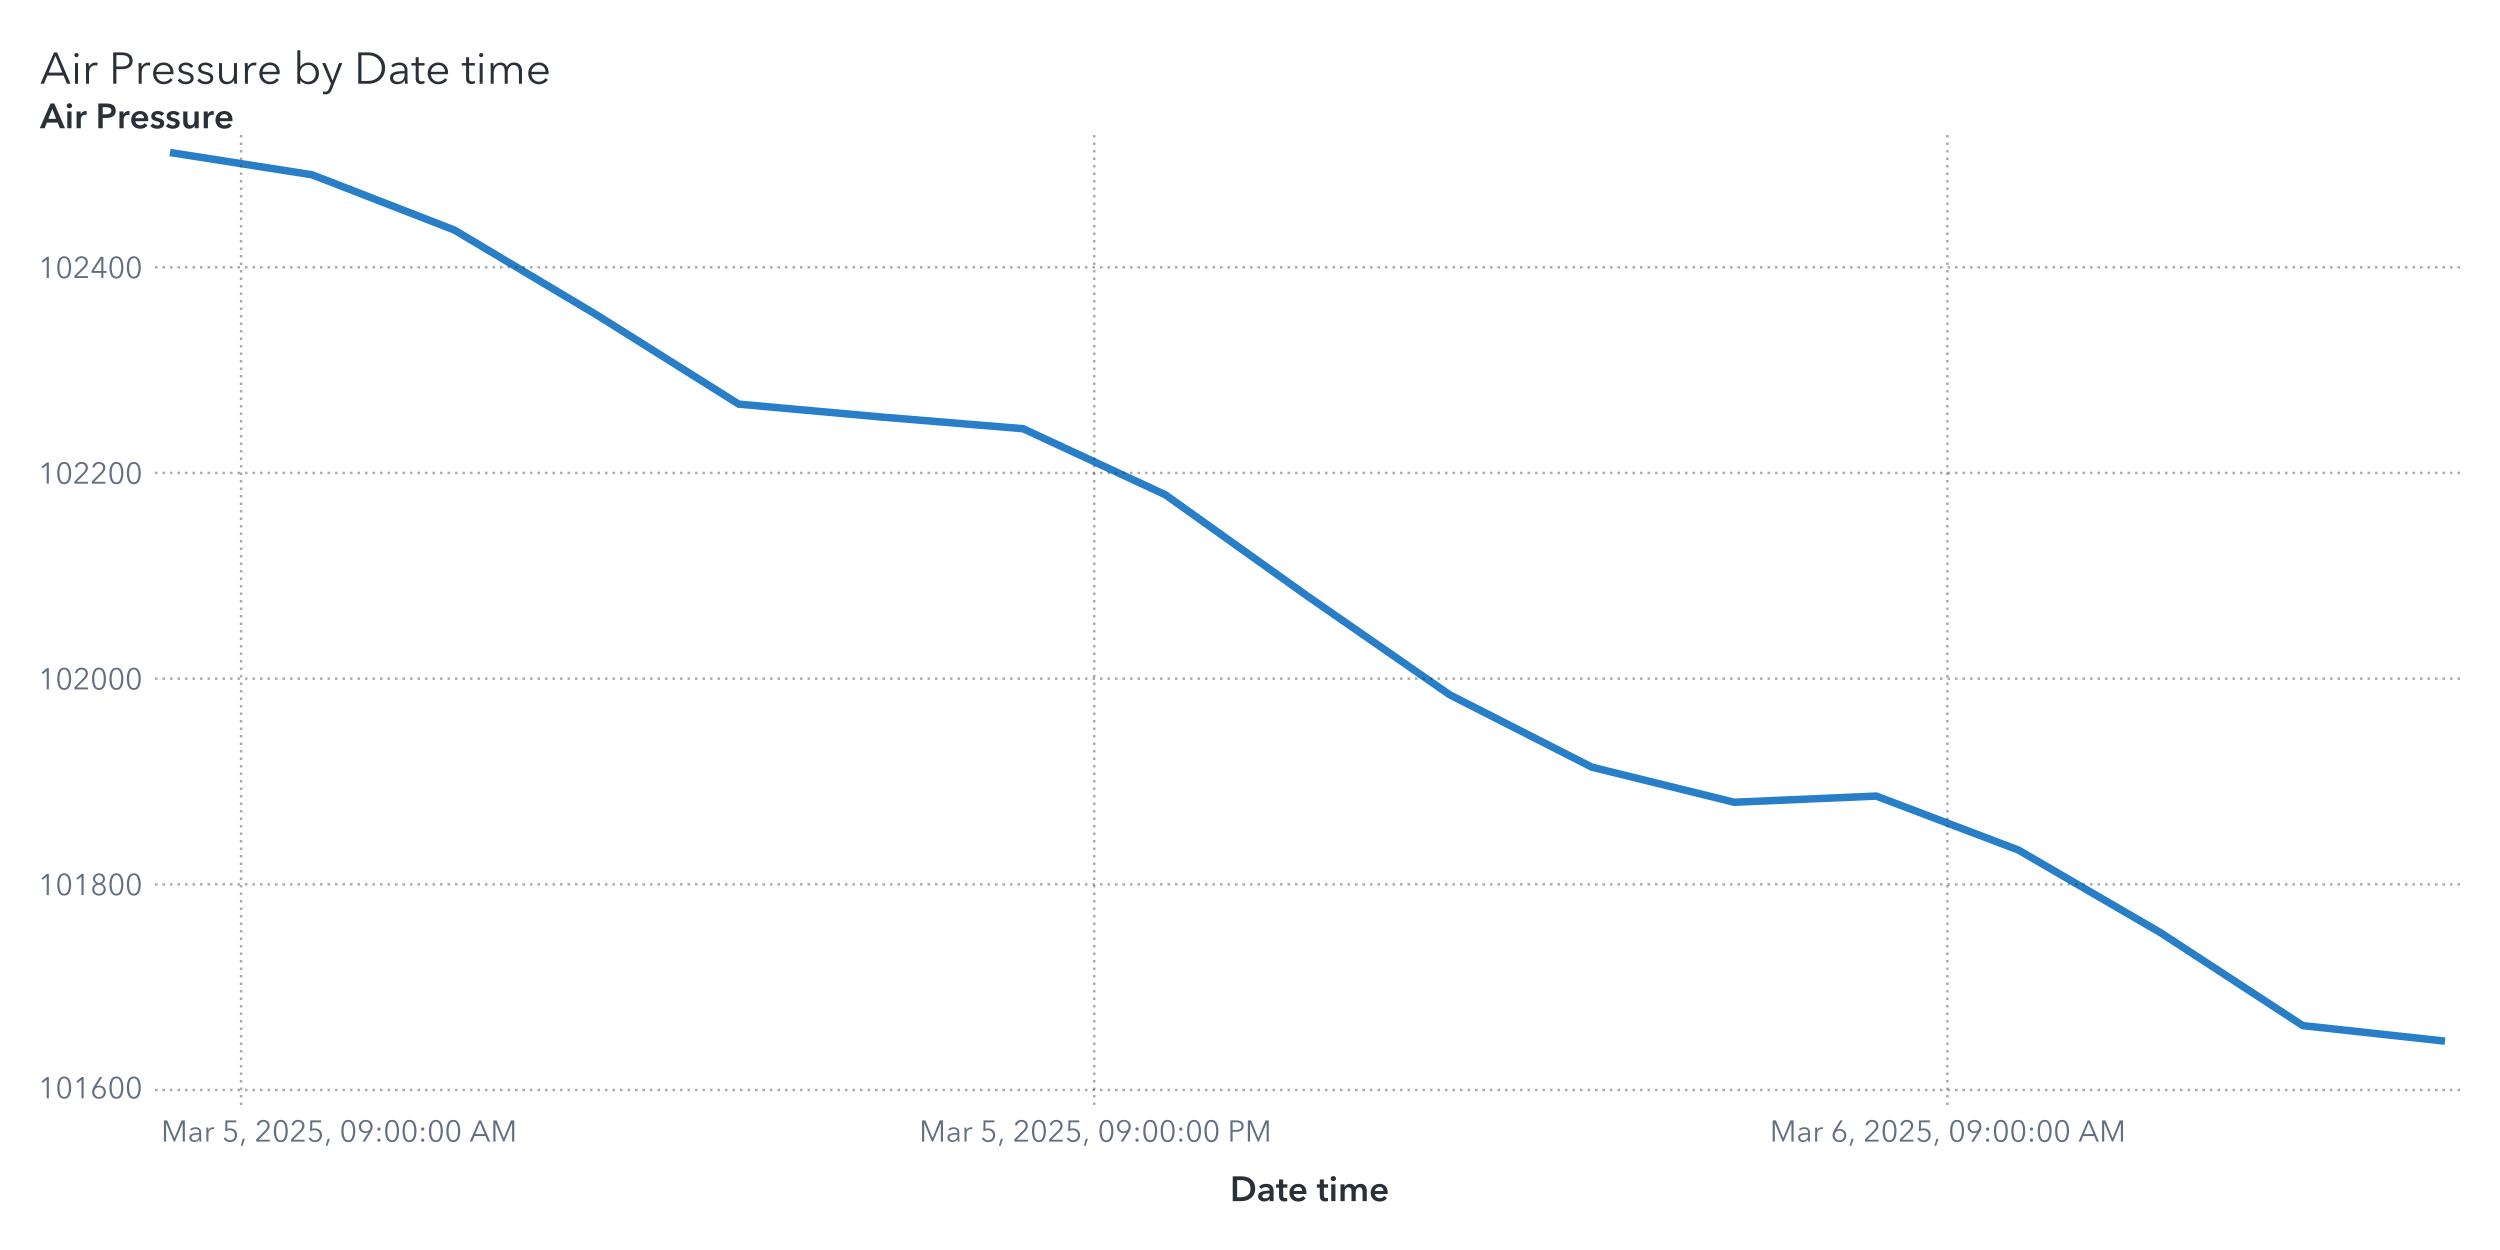
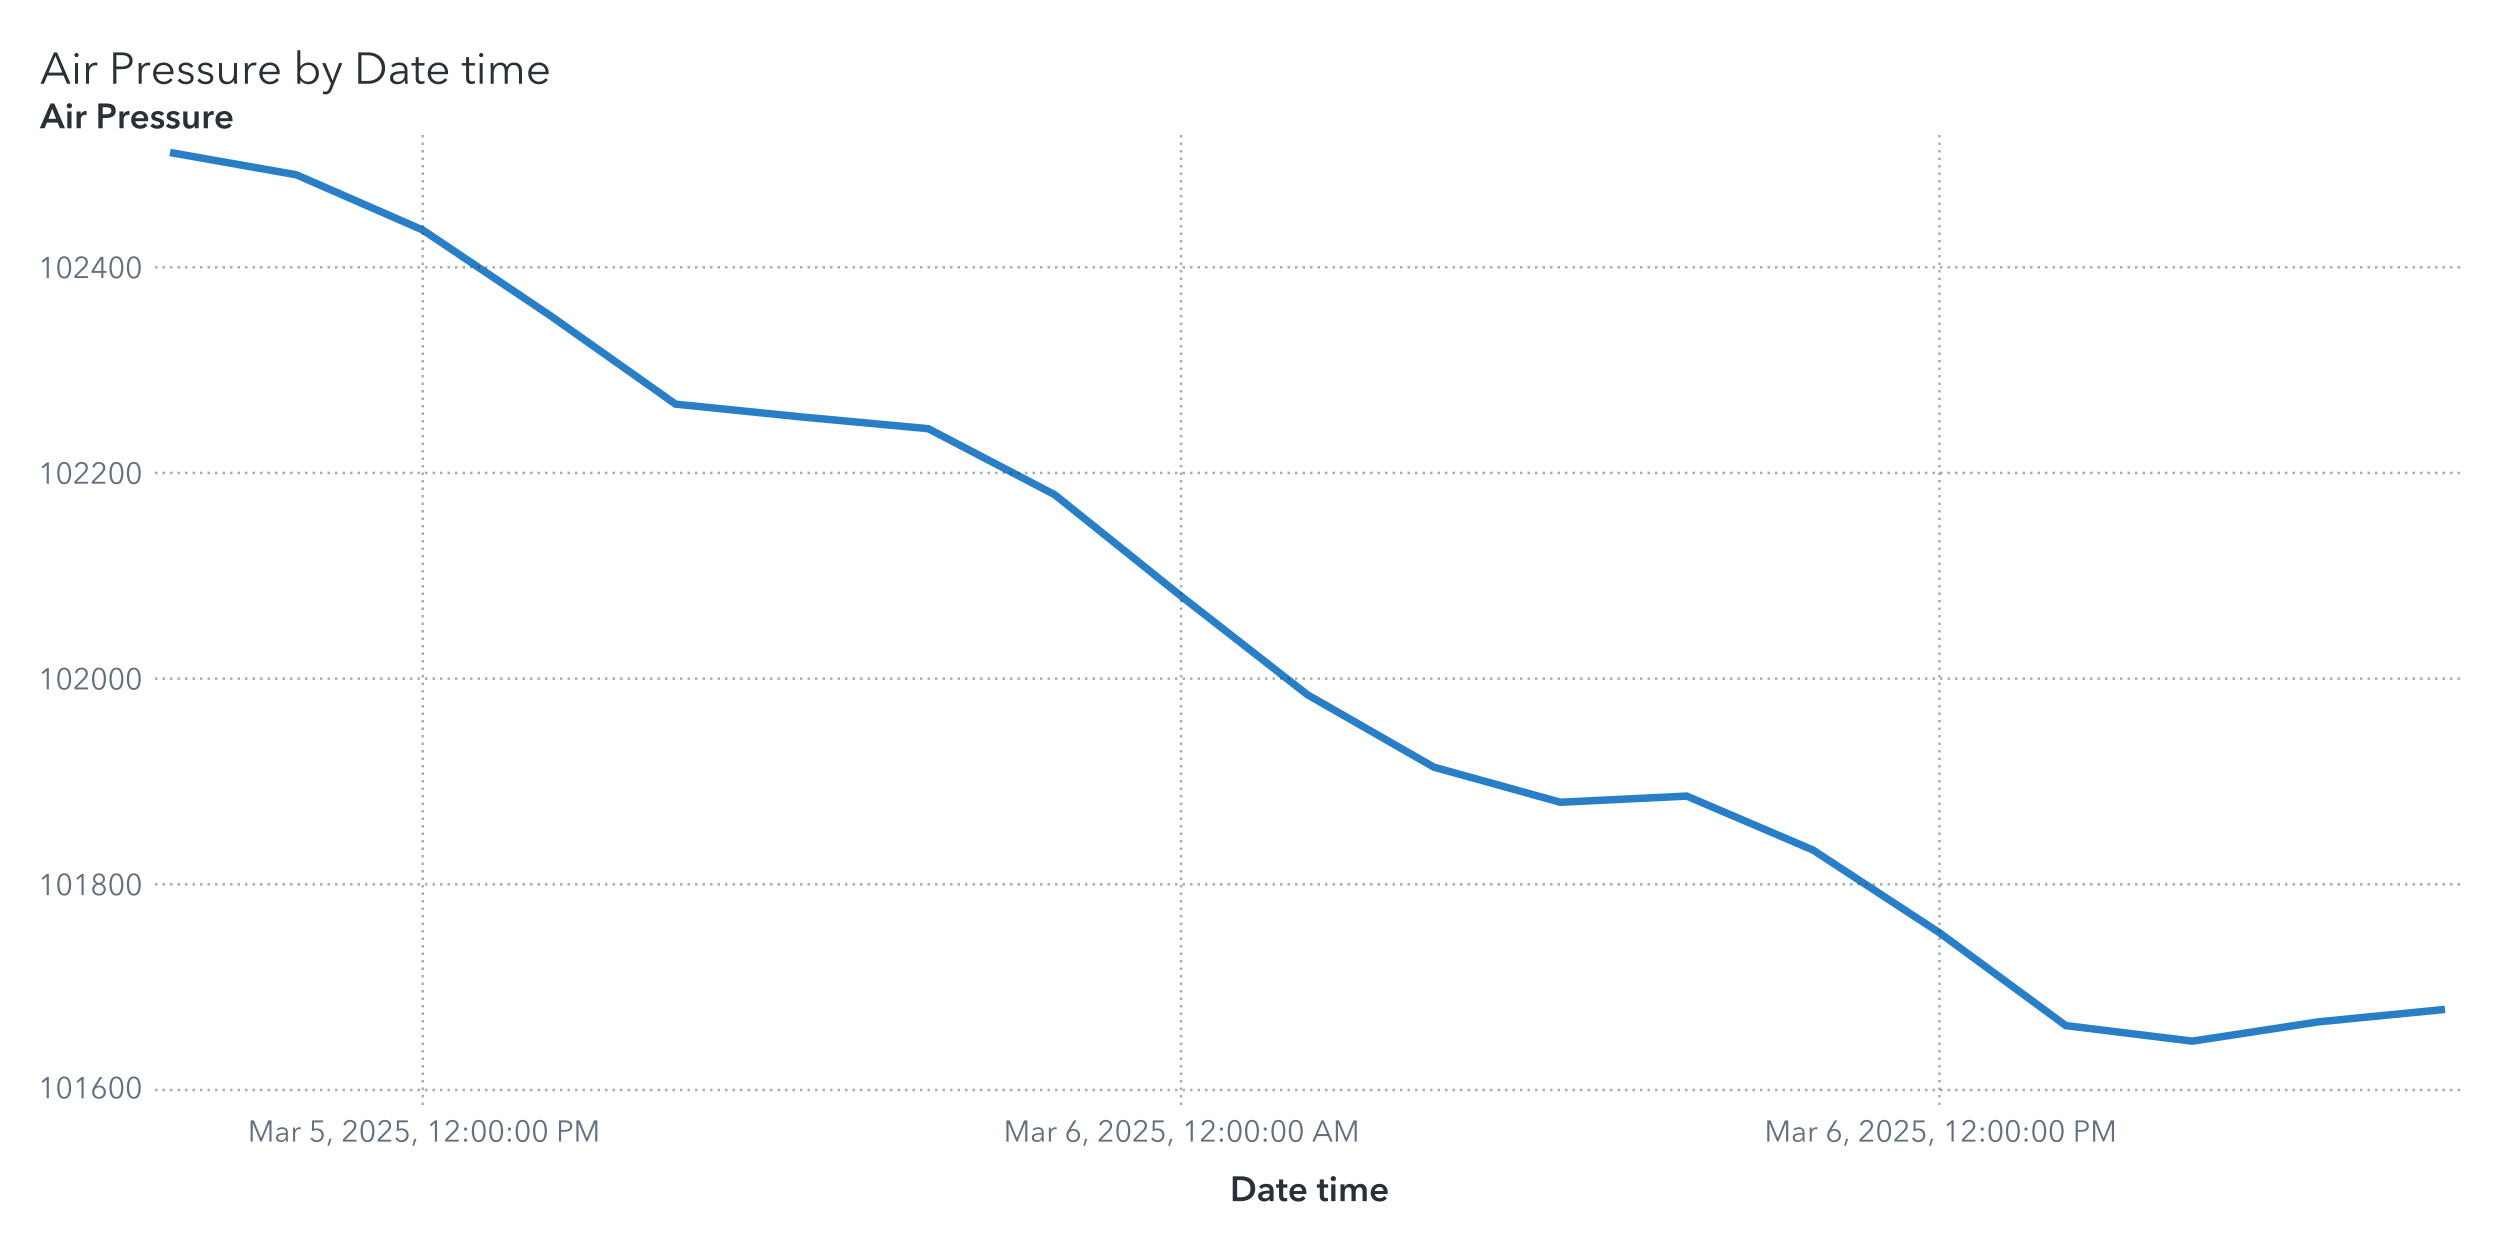
<svg xmlns="http://www.w3.org/2000/svg" xmlns:xlink="http://www.w3.org/1999/xlink" version="1.1" width="1000" height="500" viewBox="0 0 1000 500">
  <rect x="0" y="0" width="1000" height="500" fill="#ffffff">
</rect>
  <g>
    <rect x="0" y="0" rx="5" ry="5" width="1000.0" height="500.0" fill="#ffffff" opacity="0">
</rect>
    <rect x="0" y="0" rx="5" ry="5" width="1000.0" height="500.0" fill="#ffffff" opacity="0">
</rect>
    <rect x="0" y="0" rx="5" ry="5" width="1000.0" height="500.0" fill="#ffffff" opacity="0">
</rect>
    <rect x="0" y="0" rx="5" ry="5" width="1000.0" height="500.0" fill="#ffffff" opacity="0">
</rect>
    <g transform=" translate(16.0 -462.0)">
      <g transform="">
        <g fill="#2a3037" stroke="#2a3037" transform="translate(0 495.5) scale(0.0177 -0.0177)">
          <defs>
            <path id="g65/TT0" d="M89.0 0 L10.0 0 L316.0 708.0 L386.0 708.0 L690.0 0 L610.0 0 L532.0 186.0 L166.0 186.0 L89.0 0Z M193.0 252.0 L505.0 252.0 L349.0 628.0 L193.0 252.0Z">
</path>
          </defs>
          <use x="0" y="0" xlink:href="#g65/TT0" />
          <defs>
            <path id="g105/TT0" d="M125.0 600.0Q 106.0,600.0  91.5,614.0 T 77.0,648.0 Q 77.0,668.0  91.5,682.0 T 125.0,696.0 Q 144.0,696.0  158.5,682.0 T 173.0,648.0 Q 173.0,628.0  158.5,614.0 T 125.0,600.0 Z M159.0 0 L91.0 0 L91.0 468.0 L159.0 468.0 L159.0 0Z">
</path>
          </defs>
          <use x="700.0" y="0" xlink:href="#g105/TT0" />
          <defs>
            <path id="g114/TT0" d="M86.0 468.0 L151.0 468.0Q 155.0,418.0  155.0,388.0  L157.0 388.0Q 177.0,429.0  217.5,454.5 T 307.0,480.0 Q 334.0,480.0  352.0,475.0  L343.0 411.0Q 337.0,413.0  322.5,415.0 T 295.0,417.0 Q 236.0,417.0  197.0,372.5 T 158.0,240.0  L158.0 0 L90.0 0 L90.0 365.0Q 90.0,425.0  86.0,468.0 Z">
</path>
          </defs>
          <use x="950.0" y="0" xlink:href="#g114/TT0" />
          <defs>
            <path id="g80/TT0" d="M294.0 708.0Q 405.0,708.0  469.0,660.0 T 533.0,519.0 Q 533.0,426.0  468.0,377.5 T 292.0,329.0  L166.0 329.0 L166.0 0 L94.0 0 L94.0 708.0 L294.0 708.0Z M288.0 390.0Q 372.0,390.0  416.5,423.0 T 461.0,519.0 Q 461.0,583.0  416.5,614.5 T 288.0,646.0  L166.0 646.0 L166.0 390.0 L288.0 390.0Z">
</path>
          </defs>
          <use x="1560.0" y="0" xlink:href="#g80/TT0" />
          <use x="2140.0" y="0" xlink:href="#g114/TT0" />
          <defs>
            <path id="g101/TT0" d="M515.0 216.0 L127.0 216.0Q 128.0,169.0  150.5,130.5 T 212.0,69.0 T 298.0,46.0 Q 347.0,46.0  387.0,69.5 T 448.0,127.0  L499.0 87.0Q 421.0,-12.0  298.0,-12.0 Q 229.0,-12.0  174.0,20.0 T 87.5,108.0 T 56.0,234.0 Q 56.0,303.0  87.0,359.5 T 172.0,448.0 T 292.0,480.0 Q 363.0,480.0  413.5,449.5 T 490.0,366.0 T 516.0,248.0 Q 516.0,228.0  515.0,216.0 Z M292.0 423.0Q 248.0,423.0  211.5,402.0 T 153.0,345.5 T 128.0,270.0  L447.0 270.0Q 444.0,338.0  403.5,380.5 T 292.0,423.0 Z">
</path>
          </defs>
          <use x="2500.0" y="0" xlink:href="#g101/TT0" />
          <defs>
            <path id="g115/TT0" d="M224.0 423.0Q 183.0,423.0  154.0,404.5 T 125.0,350.0 Q 125.0,318.0  151.0,300.0 T 237.0,270.0 Q 320.0,253.0  359.5,220.0 T 399.0,133.0 Q 399.0,59.0  347.5,23.5 T 223.0,-12.0 Q 167.0,-12.0  118.0,11.0 T 38.0,79.0  L92.0 119.0Q 111.0,87.0  146.5,66.5 T 222.0,46.0 Q 270.0,46.0  301.0,65.5 T 332.0,128.0 Q 332.0,163.0  299.5,182.0 T 194.0,218.0 Q 136.0,232.0  98.0,258.5 T 60.0,344.0 Q 60.0,411.0  108.5,445.5 T 227.0,480.0 Q 277.0,480.0  323.0,457.5 T 391.0,396.0  L339.0 357.0Q 324.0,387.0  293.0,405.0 T 224.0,423.0 Z">
</path>
          </defs>
          <use x="3072.0" y="0" xlink:href="#g115/TT0" />
          <use x="3516.0" y="0" xlink:href="#g115/TT0" />
          <defs>
            <path id="g117/TT0" d="M426.0 80.0 L424.0 80.0Q 405.0,40.0  359.5,14.0 T 264.0,-12.0 Q 177.0,-12.0  131.5,40.0 T 86.0,181.0  L86.0 468.0 L154.0 468.0 L154.0 209.0Q 154.0,130.0  182.5,87.5 T 281.0,45.0 Q 319.0,45.0  351.0,65.5 T 403.0,127.0 T 423.0,228.0  L423.0 468.0 L491.0 468.0 L491.0 103.0Q 491.0,43.0  495.0,0  L430.0 0Q 426.0,50.0  426.0,80.0 Z">
</path>
          </defs>
          <use x="3960.0" y="0" xlink:href="#g117/TT0" />
          <use x="4541.0" y="0" xlink:href="#g114/TT0" />
          <use x="4901.0" y="0" xlink:href="#g101/TT0" />
          <defs>
            <path id="g98/TT0" d="M160.0 0 L92.0 0 L92.0 756.0 L160.0 756.0 L160.0 387.0 L162.0 387.0Q 191.0,431.0  239.0,455.5 T 339.0,480.0 Q 410.0,480.0  465.5,447.5 T 551.0,359.0 T 581.0,234.0 Q 581.0,165.0  551.0,109.0 T 465.5,20.5 T 339.0,-12.0 Q 287.0,-12.0  239.0,12.0 T 162.0,79.0  L160.0 79.0 L160.0 0Z M332.0 423.0Q 280.0,423.0  239.0,398.0 T 175.0,330.0 T 152.0,234.0 Q 152.0,181.0  175.0,138.0 T 239.0,70.5 T 332.0,46.0 Q 387.0,46.0  427.0,71.0 T 488.0,138.5 T 509.0,234.0 Q 509.0,287.0  488.0,330.0 T 427.0,398.0 T 387.0,423.0 Z">
</path>
          </defs>
          <use x="5723.0" y="0" xlink:href="#g98/TT0" />
          <defs>
            <path id="g121/TT0" d="M253.0 73.0 L398.0 468.0 L472.0 468.0 L239.0 -121.0Q 216.0,-180.0  182.5,-210.0 T 92.0,-240.0 Q 61.0,-240.0  31.0,-234.0  L38.0 -172.0Q 62.0,-180.0  88.0,-180.0 Q 121.0,-180.0  141.5,-159.5 T 178.0,-97.0  L216.0 1.0 L16.0 468.0 L92.0 468.0 L251.0 73.0 L253.0 73.0Z">
</path>
          </defs>
          <use x="6360.0" y="0" xlink:href="#g121/TT0" />
          <defs>
            <path id="g68/TT0" d="M329.0 708.0Q 421.0,708.0  507.0,667.5 T 647.0,546.5 T 701.0,354.0 Q 701.0,242.0  647.0,161.5 T 507.0,40.5 T 329.0,0  L94.0 0 L94.0 708.0 L329.0 708.0Z M309.0 64.0Q 411.0,64.0  482.5,105.0 T 589.5,212.0 T 625.0,354.0 Q 625.0,430.0  589.5,496.0 T 482.5,603.0 T 309.0,644.0  L166.0 644.0 L166.0 64.0 L309.0 64.0Z">
</path>
          </defs>
          <use x="7098.0" y="0" xlink:href="#g68/TT0" />
          <defs>
            <path id="g97/TT0" d="M260.0 423.0Q 220.0,423.0  183.0,408.0 T 121.0,368.0  L83.0 413.0Q 113.0,443.0  161.0,461.5 T 267.0,480.0 Q 347.0,480.0  398.0,436.0 T 449.0,310.0  L449.0 105.0Q 449.0,42.0  457.0,0  L396.0 0Q 389.0,40.0  389.0,76.0  L387.0 76.0Q 355.0,30.0  314.5,9.0 T 217.0,-12.0 Q 178.0,-12.0  141.0,2.5 T 79.5,49.0 T 55.0,130.0 Q 55.0,198.0  99.0,232.0 T 212.5,276.5 T 385.0,287.0  L385.0 302.0Q 385.0,362.0  353.0,392.5 T 260.0,423.0 Z M125.0 133.0Q 125.0,87.0  157.0,65.5 T 235.0,44.0 Q 304.0,44.0  344.5,89.0 T 385.0,199.0  L385.0 234.0 L365.0 234.0Q 259.0,234.0  192.0,213.5 T 125.0,133.0 Z">
</path>
          </defs>
          <use x="7855.0" y="0" xlink:href="#g97/TT0" />
          <defs>
            <path id="g116/TT0" d="M169.0 411.0 L169.0 138.0Q 169.0,89.0  187.0,70.5 T 239.0,52.0 Q 268.0,52.0  298.0,67.0  L301.0 8.0Q 264.0,-6.0  221.0,-6.0 Q 173.0,-6.0  137.0,22.0 T 101.0,119.0  L101.0 411.0 L4.0 411.0 L4.0 468.0 L101.0 468.0 L101.0 600.0 L169.0 600.0 L169.0 468.0 L301.0 468.0 L301.0 411.0 L169.0 411.0Z">
</path>
          </defs>
          <use x="8389.0" y="0" xlink:href="#g116/TT0" />
          <use x="8706.0" y="0" xlink:href="#g101/TT0" />
          <use x="9528.0" y="0" xlink:href="#g116/TT0" />
          <use x="9845.0" y="0" xlink:href="#g105/TT0" />
          <defs>
            <path id="g109/TT0" d="M311.0 480.0Q 356.0,480.0  395.0,458.0 T 455.0,381.0 Q 479.0,429.0  521.0,454.5 T 619.0,480.0 Q 706.0,480.0  751.5,428.0 T 797.0,287.0  L797.0 0 L729.0 0 L729.0 259.0Q 729.0,423.0  608.0,423.0 Q 540.0,423.0  507.5,372.5 T 475.0,249.0  L475.0 0 L407.0 0 L407.0 273.0Q 407.0,347.0  382.5,385.0 T 294.0,423.0 Q 260.0,423.0  228.5,402.5 T 177.5,340.5 T 158.0,240.0  L158.0 0 L90.0 0 L90.0 365.0Q 90.0,425.0  86.0,468.0  L151.0 468.0Q 155.0,418.0  155.0,388.0  L157.0 388.0Q 178.0,429.0  219.5,454.5 T 311.0,480.0 Z">
</path>
          </defs>
          <use x="10095.0" y="0" xlink:href="#g109/TT0" />
          <use x="10978.0" y="0" xlink:href="#g101/TT0" />
        </g>
        <text x="0" y="495.5" font-size="13.3pt" font-family="Avenir Next for SAS" fill="#2a3037" opacity="0">
Air Pressure by Date time</text>
      </g>
    </g>
    <g transform=" translate(16.0 -16.0)">
      <defs>
        <clipPath id="ClipPath0">
          <rect x="46" y="68" width="925" height="390">
</rect>
        </clipPath>
      </defs>
      <g clip-path="url(#ClipPath0)">
        <defs>
          <clipPath id="ClipPath1">
            <rect x="46" y="70" width="923" height="388">
</rect>
          </clipPath>
        </defs>
        <g clip-path="url(#ClipPath1)">
-           <polyline id="Polyline_6" points="52.0,77.0  108.88,85.93  165.75,108.02  222.63,141.95  279.5,177.66  336.38,182.8  393.25,187.49  450.13,213.9  507.0,254.46  563.88,293.91  620.75,322.87  677.63,336.9  734.5,334.43  791.38,356.03  848.25,389.1  905.13,426.25  962.0,432.46 " fill="none" stroke="#287fc7" stroke-width="3.0">
+           <polyline id="Polyline_6" points="52.0,77.0  102.56,85.93  153.11,108.02  203.67,141.95  254.22,177.66  304.78,182.8  355.33,187.49  405.89,213.9  456.44,254.46  507.0,293.91  557.56,322.87  608.11,336.9  658.67,334.43  709.22,356.03  759.78,389.1  810.33,426.25  860.89,432.46  911.44,424.73  962.0,419.75 " fill="none" stroke="#287fc7" stroke-width="3.0">
</polyline>
        </g>
        <path d="M46.0 452.0L969.0 452.0" stroke="#2a3037" stroke-dasharray="1,2" fill="none" opacity="0.4">
</path>
        <path d="M46.0 369.73L969.0 369.73" stroke="#2a3037" stroke-dasharray="1,2" fill="none" opacity="0.4">
</path>
        <path d="M46.0 287.45L969.0 287.45" stroke="#2a3037" stroke-dasharray="1,2" fill="none" opacity="0.4">
</path>
        <path d="M46.0 205.18L969.0 205.18" stroke="#2a3037" stroke-dasharray="1,2" fill="none" opacity="0.4">
</path>
        <path d="M46.0 122.91L969.0 122.91" stroke="#2a3037" stroke-dasharray="1,2" fill="none" opacity="0.4">
</path>
-         <path d="M80.44 458.0L80.44 70.0" stroke="#2a3037" stroke-dasharray="1,2" fill="none" opacity="0.4">
- </path>
-         <path d="M421.69 458.0L421.69 70.0" stroke="#2a3037" stroke-dasharray="1,2" fill="none" opacity="0.4">
- </path>
-         <path d="M762.94 458.0L762.94 70.0" stroke="#2a3037" stroke-dasharray="1,2" fill="none" opacity="0.4">
+         <path d="M153.11 458.0L153.11 70.0" stroke="#2a3037" stroke-dasharray="1,2" fill="none" opacity="0.4">
+ </path>
+         <path d="M456.44 458.0L456.44 70.0" stroke="#2a3037" stroke-dasharray="1,2" fill="none" opacity="0.4">
+ </path>
+         <path d="M759.78 458.0L759.78 70.0" stroke="#2a3037" stroke-dasharray="1,2" fill="none" opacity="0.4">
</path>
      </g>
      <defs>
        <clipPath id="ClipPath2">
          <rect x="0" y="71" width="46" height="387">
</rect>
        </clipPath>
      </defs>
      <g clip-path="url(#ClipPath2)">
        <g fill="#626f80" stroke="#626f80" transform="translate(-0.76 455.3) scale(0.012 -0.012)">
          <defs>
            <path id="g49/TT0" d="M358.0 0 L286.0 0 L286.0 619.0 L158.0 510.0 L114.0 560.0 L294.0 708.0 L358.0 708.0 L358.0 0Z">
</path>
          </defs>
          <use x="0" y="0" xlink:href="#g49/TT0" />
          <defs>
            <path id="g48/TT0" d="M522.0 353.0Q 522.0,195.0  467.0,88.5 T 290.0,-18.0 Q 167.0,-18.0  112.5,88.5 T 58.0,353.0 Q 58.0,512.0  112.5,619.0 T 290.0,726.0 Q 412.0,726.0  467.0,618.5 T 522.0,353.0 Z M131.0 353.0Q 131.0,226.0  167.5,135.0 T 290.0,44.0 Q 375.0,44.0  412.0,135.5 T 449.0,353.0 Q 449.0,480.0  412.0,572.5 T 290.0,665.0 Q 204.0,665.0  167.5,573.0 T 131.0,353.0 Z">
</path>
          </defs>
          <use x="580.0" y="0" xlink:href="#g48/TT0" />
          <use x="1160.0" y="0" xlink:href="#g49/TT0" />
          <defs>
            <path id="g54/TT0" d="M203.0 397.0Q 218.0,409.0  247.0,416.0 T 304.0,423.0 Q 365.0,423.0  414.5,395.5 T 492.0,318.0 T 520.0,205.0 Q 520.0,140.0  490.5,89.5 T 408.5,10.5 T 290.0,-18.0 Q 224.0,-18.0  171.5,10.5 T 89.5,89.5 T 60.0,205.0 Q 60.0,255.0  77.0,301.5 T 124.0,397.0  L317.0 708.0 L400.0 708.0 L201.0 399.0 L203.0 397.0Z M290.0 43.0Q 336.0,43.0  372.0,64.0 T 428.0,122.0 T 448.0,205.0 Q 448.0,275.0  405.0,320.0 T 290.0,365.0 Q 218.0,365.0  175.0,320.0 T 132.0,205.0 Q 132.0,159.0  152.0,122.0 T 208.0,64.0 T 244.0,43.0 Z">
</path>
          </defs>
          <use x="1740.0" y="0" xlink:href="#g54/TT0" />
          <use x="2320.0" y="0" xlink:href="#g48/TT0" />
          <use x="2900.0" y="0" xlink:href="#g48/TT0" />
        </g>
-         <text id="Text_25" x="41.0" y="455.3" font-size="9.0pt" font-family="Avenir Next for SAS" fill="#626f80" text-anchor="end" opacity="0">
+         <text id="Text_27" x="41.0" y="455.3" font-size="9.0pt" font-family="Avenir Next for SAS" fill="#626f80" text-anchor="end" opacity="0">
101600</text>
        <g fill="#626f80" stroke="#626f80" transform="translate(-0.76 374.03) scale(0.012 -0.012)">
          <use x="0" y="0" xlink:href="#g49/TT0" />
          <use x="580.0" y="0" xlink:href="#g48/TT0" />
          <use x="1160.0" y="0" xlink:href="#g49/TT0" />
          <defs>
            <path id="g56/TT0" d="M517.0 186.0Q 517.0,126.0  486.0,79.5 T 403.0,7.5 T 290.0,-18.0 Q 229.0,-18.0  177.0,7.5 T 94.0,79.5 T 63.0,186.0 Q 63.0,256.0  100.5,306.5 T 197.0,375.0  L197.0 377.0Q 150.0,393.0  120.0,437.5 T 90.0,537.0 Q 90.0,593.0  117.0,636.0 T 190.0,702.5 T 290.0,726.0 Q 344.0,726.0  390.0,702.5 T 463.0,636.0 T 490.0,537.0 Q 490.0,482.0  460.0,437.5 T 383.0,377.0  L383.0 375.0Q 442.0,358.0  479.5,307.0 T 517.0,186.0 Z M290.0 406.0Q 345.0,406.0  382.5,442.0 T 420.0,533.0 Q 420.0,590.0  383.0,627.5 T 290.0,665.0 Q 234.0,665.0  197.0,627.5 T 160.0,533.0 Q 160.0,478.0  197.5,442.0 T 290.0,406.0 Z M290.0 43.0Q 359.0,43.0  402.0,86.0 T 445.0,194.0 Q 445.0,258.0  402.0,300.0 T 290.0,342.0 Q 221.0,342.0  178.0,300.0 T 135.0,194.0 Q 135.0,129.0  178.0,86.0 T 290.0,43.0 Z">
</path>
          </defs>
          <use x="1740.0" y="0" xlink:href="#g56/TT0" />
          <use x="2320.0" y="0" xlink:href="#g48/TT0" />
          <use x="2900.0" y="0" xlink:href="#g48/TT0" />
        </g>
-         <text id="Text_26" x="41.0" y="374.03" font-size="9.0pt" font-family="Avenir Next for SAS" fill="#626f80" text-anchor="end" opacity="0">
+         <text id="Text_28" x="41.0" y="374.03" font-size="9.0pt" font-family="Avenir Next for SAS" fill="#626f80" text-anchor="end" opacity="0">
101800</text>
        <g fill="#626f80" stroke="#626f80" transform="translate(-0.76 291.76) scale(0.012 -0.012)">
          <use x="0" y="0" xlink:href="#g49/TT0" />
          <use x="580.0" y="0" xlink:href="#g48/TT0" />
          <defs>
            <path id="g50/TT0" d="M51.0 0 L51.0 75.0 L341.0 368.0Q 380.0,408.0  403.0,447.0 T 426.0,530.0 Q 426.0,590.0  385.5,627.5 T 286.0,665.0 Q 230.0,665.0  191.0,630.0 T 140.0,539.0  L69.0 553.0Q 84.0,629.0  144.0,677.5 T 286.0,726.0 Q 344.0,726.0  392.5,703.5 T 470.0,637.0 T 499.0,531.0 Q 499.0,469.0  470.0,421.5 T 384.0,317.0  L129.0 64.0 L504.0 64.0 L504.0 0 L51.0 0Z">
</path>
          </defs>
          <use x="1160.0" y="0" xlink:href="#g50/TT0" />
          <use x="1740.0" y="0" xlink:href="#g48/TT0" />
          <use x="2320.0" y="0" xlink:href="#g48/TT0" />
          <use x="2900.0" y="0" xlink:href="#g48/TT0" />
        </g>
-         <text id="Text_27" x="41.0" y="291.76" font-size="9.0pt" font-family="Avenir Next for SAS" fill="#626f80" text-anchor="end" opacity="0">
+         <text id="Text_29" x="41.0" y="291.76" font-size="9.0pt" font-family="Avenir Next for SAS" fill="#626f80" text-anchor="end" opacity="0">
102000</text>
        <g fill="#626f80" stroke="#626f80" transform="translate(-0.76 209.48) scale(0.012 -0.012)">
          <use x="0" y="0" xlink:href="#g49/TT0" />
          <use x="580.0" y="0" xlink:href="#g48/TT0" />
          <use x="1160.0" y="0" xlink:href="#g50/TT0" />
          <use x="1740.0" y="0" xlink:href="#g50/TT0" />
          <use x="2320.0" y="0" xlink:href="#g48/TT0" />
          <use x="2900.0" y="0" xlink:href="#g48/TT0" />
        </g>
-         <text id="Text_28" x="41.0" y="209.48" font-size="9.0pt" font-family="Avenir Next for SAS" fill="#626f80" text-anchor="end" opacity="0">
+         <text id="Text_30" x="41.0" y="209.48" font-size="9.0pt" font-family="Avenir Next for SAS" fill="#626f80" text-anchor="end" opacity="0">
102200</text>
        <g fill="#626f80" stroke="#626f80" transform="translate(-0.76 127.21) scale(0.012 -0.012)">
          <use x="0" y="0" xlink:href="#g49/TT0" />
          <use x="580.0" y="0" xlink:href="#g48/TT0" />
          <use x="1160.0" y="0" xlink:href="#g50/TT0" />
          <defs>
            <path id="g52/TT0" d="M436.0 234.0 L540.0 234.0 L540.0 171.0 L436.0 171.0 L436.0 0 L366.0 0 L366.0 171.0 L42.0 171.0 L42.0 241.0 L342.0 708.0 L436.0 708.0 L436.0 234.0Z M366.0 627.0 L364.0 627.0 L117.0 234.0 L366.0 234.0 L366.0 627.0Z">
</path>
          </defs>
          <use x="1740.0" y="0" xlink:href="#g52/TT0" />
          <use x="2320.0" y="0" xlink:href="#g48/TT0" />
          <use x="2900.0" y="0" xlink:href="#g48/TT0" />
        </g>
-         <text id="Text_29" x="41.0" y="127.21" font-size="9.0pt" font-family="Avenir Next for SAS" fill="#626f80" text-anchor="end" opacity="0">
+         <text id="Text_31" x="41.0" y="127.21" font-size="9.0pt" font-family="Avenir Next for SAS" fill="#626f80" text-anchor="end" opacity="0">
102400</text>
      </g>
      <g fill="#2a3037" stroke="#2a3037" transform="translate(0 67.31) scale(0.014 -0.014)">
        <defs>
          <path id="g65/TT1" d="M300.0 708.0 L409.0 708.0 L714.0 0 L570.0 0 L504.0 162.0 L197.0 162.0 L133.0 0 L-8.0 0 L300.0 708.0Z M460.0 270.0 L351.0 558.0 L240.0 270.0 L460.0 270.0Z">
</path>
        </defs>
        <use x="0" y="0" xlink:href="#g65/TT1" />
        <defs>
          <path id="g105/TT1" d="M133.0 715.0Q 166.0,715.0  188.5,694.5 T 211.0,643.0 Q 211.0,612.0  188.5,591.5 T 133.0,571.0 Q 101.0,571.0  79.0,592.5 T 57.0,643.0 Q 57.0,672.0  79.0,693.5 T 133.0,715.0 Z M74.0 480.0 L194.0 480.0 L194.0 0 L74.0 0 L74.0 480.0Z">
</path>
        </defs>
        <use x="706.0" y="0" xlink:href="#g105/TT1" />
        <defs>
          <path id="g114/TT1" d="M187.0 480.0 L187.0 400.0 L189.0 400.0Q 209.0,443.0  246.0,468.5 T 329.0,494.0 Q 346.0,494.0  358.0,491.0  L358.0 381.0Q 338.0,386.0  321.0,386.0 Q 272.0,386.0  243.0,363.0 T 203.0,310.5 T 192.0,257.0  L192.0 0 L72.0 0 L72.0 480.0 L187.0 480.0Z">
</path>
        </defs>
        <use x="974.0" y="0" xlink:href="#g114/TT1" />
        <defs>
          <path id="g80/TT1" d="M309.0 708.0Q 576.0,708.0  576.0,503.0 Q 576.0,393.0  500.0,343.0 T 301.0,293.0  L204.0 293.0 L204.0 0 L78.0 0 L78.0 708.0 L309.0 708.0Z M449.0 503.0Q 449.0,560.0  407.5,581.0 T 296.0,602.0  L204.0 602.0 L204.0 399.0 L292.0 399.0Q 363.0,399.0  406.0,422.0 T 449.0,503.0 Z">
</path>
        </defs>
        <use x="1588.0" y="0" xlink:href="#g80/TT1" />
        <use x="2198.0" y="0" xlink:href="#g114/TT1" />
        <defs>
          <path id="g101/TT1" d="M529.0 202.0 L164.0 202.0Q 168.0,152.0  208.0,118.0 T 301.0,84.0 Q 384.0,84.0  428.0,146.0  L508.0 82.0Q 437.0,-14.0  302.0,-14.0 Q 228.0,-14.0  169.5,16.5 T 77.5,104.0 T 44.0,237.0 Q 44.0,313.0  77.0,371.5 T 168.0,462.0 T 298.0,494.0 Q 402.0,494.0  466.0,427.0 T 530.0,234.0 Q 530.0,213.0  529.0,202.0 Z M297.0 404.0Q 244.0,404.0  206.0,371.0 T 164.0,288.0  L410.0 288.0Q 410.0,338.0  381.0,371.0 T 297.0,404.0 Z">
</path>
        </defs>
        <use x="2562.0" y="0" xlink:href="#g101/TT1" />
        <defs>
          <path id="g115/TT1" d="M230.0 404.0Q 198.0,404.0  175.5,391.0 T 153.0,352.0 Q 153.0,327.0  176.0,315.0 T 257.0,289.0 Q 325.0,273.0  368.5,241.0 T 412.0,146.0 Q 412.0,64.0  355.5,25.0 T 212.0,-14.0 Q 155.0,-14.0  102.0,7.0 T 15.0,65.0  L94.0 139.0Q 114.0,112.0  146.5,95.5 T 217.0,79.0 Q 248.0,79.0  271.0,93.0 T 294.0,136.0 Q 294.0,164.0  269.5,177.5 T 184.0,205.0 Q 119.0,221.0  80.5,250.5 T 42.0,341.0 Q 42.0,416.0  98.0,455.0 T 233.0,494.0 Q 287.0,494.0  336.0,475.0 T 413.0,421.0  L335.0 352.0Q 318.0,374.0  290.0,389.0 T 230.0,404.0 Z">
</path>
        </defs>
        <use x="3136.0" y="0" xlink:href="#g115/TT1" />
        <use x="3580.0" y="0" xlink:href="#g115/TT1" />
        <defs>
          <path id="g117/TT1" d="M396.0 0 L396.0 77.0 L394.0 77.0Q 377.0,39.0  336.5,12.5 T 245.0,-14.0 Q 157.0,-14.0  112.5,42.5 T 68.0,180.0  L68.0 480.0 L188.0 480.0 L188.0 214.0Q 188.0,86.0  278.0,86.0 Q 332.0,86.0  361.0,124.5 T 390.0,216.0  L390.0 480.0 L510.0 480.0 L510.0 0 L396.0 0Z">
</path>
        </defs>
        <use x="4024.0" y="0" xlink:href="#g117/TT1" />
        <use x="4606.0" y="0" xlink:href="#g114/TT1" />
        <use x="4970.0" y="0" xlink:href="#g101/TT1" />
      </g>
-       <text id="Text_30" x="0" y="67.31" font-size="10.5pt" font-family="Avenir Next for SAS" font-weight="bold" fill="#2a3037" text-anchor="start" opacity="0">
+       <text id="Text_32" x="0" y="67.31" font-size="10.5pt" font-family="Avenir Next for SAS" font-weight="bold" fill="#2a3037" text-anchor="start" opacity="0">
Air Pressure</text>
      <defs>
        <clipPath id="ClipPath3">
          <rect x="46" y="458" width="922" height="42">
</rect>
        </clipPath>
      </defs>
      <g clip-path="url(#ClipPath3)">
-         <g fill="#626f80" stroke="#626f80" transform="translate(48.44 472.65) scale(0.012 -0.012)">
+         <g fill="#626f80" stroke="#626f80" transform="translate(83.11 472.65) scale(0.012 -0.012)">
          <defs>
            <path id="g77/TT0" d="M444.0 122.0 L445.0 122.0 L682.0 708.0 L792.0 708.0 L792.0 0 L720.0 0 L720.0 615.0 L718.0 615.0 L462.0 0 L424.0 0 L168.0 615.0 L166.0 615.0 L166.0 0 L94.0 0 L94.0 708.0 L204.0 708.0 L444.0 122.0Z">
</path>
          </defs>
          <use x="0" y="0" xlink:href="#g77/TT0" />
          <use x="886.0" y="0" xlink:href="#g97/TT0" />
          <use x="1420.0" y="0" xlink:href="#g114/TT0" />
          <defs>
            <path id="g53/TT0" d="M180.0 644.0 L175.0 425.0Q 219.0,441.0  273.0,441.0 Q 339.0,441.0  391.5,413.0 T 473.5,334.5 T 503.0,219.0 Q 503.0,151.0  473.5,97.0 T 390.5,12.5 T 268.0,-18.0 Q 194.0,-18.0  140.0,16.0 T 56.0,111.0  L121.0 140.0Q 140.0,96.0  179.0,70.0 T 264.0,44.0 Q 311.0,44.0  349.0,66.0 T 408.5,126.5 T 430.0,212.0 Q 430.0,289.0  380.5,335.5 T 254.0,382.0 Q 180.0,382.0  107.0,343.0  L114.0 708.0 L475.0 708.0 L475.0 644.0 L180.0 644.0Z">
</path>
          </defs>
          <use x="2030.0" y="0" xlink:href="#g53/TT0" />
          <defs>
            <path id="g44/TT0" d="M102.0 -140.0 L45.0 -140.0 L112.0 95.0 L183.0 95.0 L102.0 -140.0Z">
</path>
          </defs>
          <use x="2610.0" y="0" xlink:href="#g44/TT0" />
          <use x="3120.0" y="0" xlink:href="#g50/TT0" />
          <use x="3700.0" y="0" xlink:href="#g48/TT0" />
          <use x="4280.0" y="0" xlink:href="#g50/TT0" />
          <use x="4860.0" y="0" xlink:href="#g53/TT0" />
          <use x="5440.0" y="0" xlink:href="#g44/TT0" />
-           <use x="5950.0" y="0" xlink:href="#g48/TT0" />
-           <defs>
-             <path id="g57/TT0" d="M379.0 311.0Q 364.0,299.0  335.0,292.0 T 278.0,285.0 Q 217.0,285.0  167.5,312.5 T 90.0,390.0 T 62.0,503.0 Q 62.0,568.0  91.5,618.5 T 173.5,697.5 T 292.0,726.0 Q 358.0,726.0  410.5,697.5 T 492.5,618.5 T 522.0,503.0 Q 522.0,453.0  505.0,406.5 T 458.0,311.0  L265.0 0 L182.0 0 L381.0 309.0 L379.0 311.0Z M292.0 665.0Q 246.0,665.0  210.0,644.0 T 154.0,586.0 T 134.0,503.0 Q 134.0,433.0  177.0,388.0 T 292.0,343.0 Q 364.0,343.0  407.0,388.0 T 450.0,503.0 Q 450.0,549.0  430.0,586.0 T 374.0,644.0 T 338.0,665.0 Z">
- </path>
-           </defs>
-           <use x="6530.0" y="0" xlink:href="#g57/TT0" />
+           <use x="5950.0" y="0" xlink:href="#g49/TT0" />
+           <use x="6530.0" y="0" xlink:href="#g50/TT0" />
          <defs>
            <path id="g58/TT0" d="M150.0 366.0Q 127.0,366.0  111.5,382.0 T 96.0,420.0 Q 96.0,442.0  111.5,458.0 T 150.0,474.0 Q 173.0,474.0  188.5,458.0 T 204.0,420.0 Q 204.0,398.0  188.5,382.0 T 150.0,366.0 Z M150.0 -6.0Q 127.0,-6.0  111.5,10.0 T 96.0,48.0 Q 96.0,70.0  111.5,86.0 T 150.0,102.0 Q 173.0,102.0  188.5,86.0 T 204.0,48.0 Q 204.0,26.0  188.5,10.0 T 150.0,-6.0 Z">
</path>
          </defs>
-           <use x="7110.0" y="0" xlink:href="#g58/TT0" />
-           <use x="7410.0" y="0" xlink:href="#g48/TT0" />
-           <use x="7990.0" y="0" xlink:href="#g48/TT0" />
-           <use x="8570.0" y="0" xlink:href="#g58/TT0" />
-           <use x="8870.0" y="0" xlink:href="#g48/TT0" />
-           <use x="9450.0" y="0" xlink:href="#g48/TT0" />
-           <use x="10280.0" y="0" xlink:href="#g65/TT0" />
-           <use x="10980.0" y="0" xlink:href="#g77/TT0" />
-         </g>
-         <text id="Text_32" x="119.44" y="472.65" font-size="9.0pt" font-family="Avenir Next for SAS" fill="#626f80" text-anchor="middle" opacity="0">
- Mar 5, 2025, 09:00:00 AM</text>
-         <g fill="#626f80" stroke="#626f80" transform="translate(351.69 472.65) scale(0.012 -0.012)">
-           <use x="0" y="0" xlink:href="#g77/TT0" />
-           <use x="886.0" y="0" xlink:href="#g97/TT0" />
-           <use x="1420.0" y="0" xlink:href="#g114/TT0" />
-           <use x="2030.0" y="0" xlink:href="#g53/TT0" />
-           <use x="2610.0" y="0" xlink:href="#g44/TT0" />
-           <use x="3120.0" y="0" xlink:href="#g50/TT0" />
-           <use x="3700.0" y="0" xlink:href="#g48/TT0" />
-           <use x="4280.0" y="0" xlink:href="#g50/TT0" />
-           <use x="4860.0" y="0" xlink:href="#g53/TT0" />
-           <use x="5440.0" y="0" xlink:href="#g44/TT0" />
-           <use x="5950.0" y="0" xlink:href="#g48/TT0" />
-           <use x="6530.0" y="0" xlink:href="#g57/TT0" />
          <use x="7110.0" y="0" xlink:href="#g58/TT0" />
          <use x="7410.0" y="0" xlink:href="#g48/TT0" />
          <use x="7990.0" y="0" xlink:href="#g48/TT0" />
          <use x="8570.0" y="0" xlink:href="#g58/TT0" />
          <use x="8870.0" y="0" xlink:href="#g48/TT0" />
          <use x="9450.0" y="0" xlink:href="#g48/TT0" />
          <use x="10280.0" y="0" xlink:href="#g80/TT0" />
          <use x="10860.0" y="0" xlink:href="#g77/TT0" />
        </g>
-         <text id="Text_33" x="421.69" y="472.65" font-size="9.0pt" font-family="Avenir Next for SAS" fill="#626f80" text-anchor="middle" opacity="0">
- Mar 5, 2025, 09:00:00 PM</text>
-         <g fill="#626f80" stroke="#626f80" transform="translate(691.94 472.65) scale(0.012 -0.012)">
+         <text id="Text_34" x="153.11" y="472.65" font-size="9.0pt" font-family="Avenir Next for SAS" fill="#626f80" text-anchor="middle" opacity="0">
+ Mar 5, 2025, 12:00:00 PM</text>
+         <g fill="#626f80" stroke="#626f80" transform="translate(385.44 472.65) scale(0.012 -0.012)">
          <use x="0" y="0" xlink:href="#g77/TT0" />
          <use x="886.0" y="0" xlink:href="#g97/TT0" />
          <use x="1420.0" y="0" xlink:href="#g114/TT0" />
          <use x="2030.0" y="0" xlink:href="#g54/TT0" />
          <use x="2610.0" y="0" xlink:href="#g44/TT0" />
          <use x="3120.0" y="0" xlink:href="#g50/TT0" />
          <use x="3700.0" y="0" xlink:href="#g48/TT0" />
          <use x="4280.0" y="0" xlink:href="#g50/TT0" />
          <use x="4860.0" y="0" xlink:href="#g53/TT0" />
          <use x="5440.0" y="0" xlink:href="#g44/TT0" />
-           <use x="5950.0" y="0" xlink:href="#g48/TT0" />
-           <use x="6530.0" y="0" xlink:href="#g57/TT0" />
+           <use x="5950.0" y="0" xlink:href="#g49/TT0" />
+           <use x="6530.0" y="0" xlink:href="#g50/TT0" />
          <use x="7110.0" y="0" xlink:href="#g58/TT0" />
          <use x="7410.0" y="0" xlink:href="#g48/TT0" />
          <use x="7990.0" y="0" xlink:href="#g48/TT0" />
          <use x="8570.0" y="0" xlink:href="#g58/TT0" />
          <use x="8870.0" y="0" xlink:href="#g48/TT0" />
          <use x="9450.0" y="0" xlink:href="#g48/TT0" />
          <use x="10280.0" y="0" xlink:href="#g65/TT0" />
          <use x="10980.0" y="0" xlink:href="#g77/TT0" />
        </g>
-         <text id="Text_34" x="762.94" y="472.65" font-size="9.0pt" font-family="Avenir Next for SAS" fill="#626f80" text-anchor="middle" opacity="0">
- Mar 6, 2025, 09:00:00 AM</text>
+         <text id="Text_35" x="456.44" y="472.65" font-size="9.0pt" font-family="Avenir Next for SAS" fill="#626f80" text-anchor="middle" opacity="0">
+ Mar 6, 2025, 12:00:00 AM</text>
+         <g fill="#626f80" stroke="#626f80" transform="translate(689.78 472.65) scale(0.012 -0.012)">
+           <use x="0" y="0" xlink:href="#g77/TT0" />
+           <use x="886.0" y="0" xlink:href="#g97/TT0" />
+           <use x="1420.0" y="0" xlink:href="#g114/TT0" />
+           <use x="2030.0" y="0" xlink:href="#g54/TT0" />
+           <use x="2610.0" y="0" xlink:href="#g44/TT0" />
+           <use x="3120.0" y="0" xlink:href="#g50/TT0" />
+           <use x="3700.0" y="0" xlink:href="#g48/TT0" />
+           <use x="4280.0" y="0" xlink:href="#g50/TT0" />
+           <use x="4860.0" y="0" xlink:href="#g53/TT0" />
+           <use x="5440.0" y="0" xlink:href="#g44/TT0" />
+           <use x="5950.0" y="0" xlink:href="#g49/TT0" />
+           <use x="6530.0" y="0" xlink:href="#g50/TT0" />
+           <use x="7110.0" y="0" xlink:href="#g58/TT0" />
+           <use x="7410.0" y="0" xlink:href="#g48/TT0" />
+           <use x="7990.0" y="0" xlink:href="#g48/TT0" />
+           <use x="8570.0" y="0" xlink:href="#g58/TT0" />
+           <use x="8870.0" y="0" xlink:href="#g48/TT0" />
+           <use x="9450.0" y="0" xlink:href="#g48/TT0" />
+           <use x="10280.0" y="0" xlink:href="#g80/TT0" />
+           <use x="10860.0" y="0" xlink:href="#g77/TT0" />
+         </g>
+         <text id="Text_36" x="759.78" y="472.65" font-size="9.0pt" font-family="Avenir Next for SAS" fill="#626f80" text-anchor="middle" opacity="0">
+ Mar 6, 2025, 12:00:00 PM</text>
      </g>
      <g fill="#2a3037" stroke="#2a3037" transform="translate(476.0 496.44) scale(0.014 -0.014)">
        <defs>
          <path id="g68/TT1" d="M329.0 708.0Q 430.0,708.0  518.5,673.0 T 663.5,558.5 T 720.0,354.0 Q 720.0,237.0  663.0,157.0 T 516.5,38.5 T 329.0,0  L78.0 0 L78.0 708.0 L329.0 708.0Z M585.0 354.0Q 585.0,492.0  506.0,546.0 T 309.0,600.0  L204.0 600.0 L204.0 110.0 L309.0 110.0Q 424.0,110.0  504.5,166.5 T 585.0,354.0 Z">
</path>
        </defs>
        <use x="0" y="0" xlink:href="#g68/TT1" />
        <defs>
          <path id="g97/TT1" d="M367.0 61.0Q 349.0,29.0  308.5,8.5 T 218.0,-12.0 Q 175.0,-12.0  134.0,3.0 T 65.5,51.5 T 38.0,137.0 Q 38.0,233.0  131.0,266.5 T 368.0,300.0  L368.0 312.0Q 368.0,354.0  337.0,377.0 T 258.0,400.0 Q 221.0,400.0  186.0,384.5 T 127.0,345.0  L65.0 418.0Q 105.0,455.0  158.5,474.5 T 268.0,494.0 Q 385.0,494.0  433.5,436.0 T 482.0,292.0  L482.0 0 L370.0 0 L370.0 61.0 L367.0 61.0Z M341.0 219.0Q 158.0,219.0  158.0,139.0 Q 158.0,107.0  182.5,93.0 T 242.0,79.0 Q 303.0,79.0  335.5,111.5 T 368.0,202.0  L368.0 219.0 L341.0 219.0Z">
</path>
        </defs>
        <use x="764.0" y="0" xlink:href="#g97/TT1" />
        <defs>
          <path id="g116/TT1" d="M3.0 480.0 L87.0 480.0 L87.0 619.0 L205.0 619.0 L205.0 480.0 L325.0 480.0 L325.0 384.0 L205.0 384.0 L205.0 161.0Q 205.0,125.0  218.0,106.0 T 268.0,87.0 Q 299.0,87.0  319.0,97.0  L323.0 3.0Q 289.0,-10.0  243.0,-10.0 Q 155.0,-10.0  121.0,35.5 T 87.0,160.0  L87.0 384.0 L3.0 384.0 L3.0 480.0Z">
</path>
        </defs>
        <use x="1314.0" y="0" xlink:href="#g116/TT1" />
        <use x="1654.0" y="0" xlink:href="#g101/TT1" />
        <use x="2478.0" y="0" xlink:href="#g116/TT1" />
        <use x="2818.0" y="0" xlink:href="#g105/TT1" />
        <defs>
          <path id="g109/TT1" d="M822.0 300.0 L822.0 0 L702.0 0 L702.0 266.0Q 702.0,394.0  612.0,394.0 Q 560.0,394.0  533.0,354.5 T 506.0,262.0  L506.0 0 L386.0 0 L386.0 290.0Q 386.0,337.0  363.5,365.5 T 297.0,394.0 Q 246.0,394.0  219.0,355.5 T 192.0,264.0  L192.0 0 L72.0 0 L72.0 480.0 L186.0 480.0 L186.0 403.0 L188.0 403.0Q 205.0,442.0  244.0,468.0 T 337.0,494.0 Q 390.0,494.0  428.0,470.0 T 487.0,403.0 Q 511.0,447.0  551.5,470.5 T 645.0,494.0 Q 733.0,494.0  777.5,437.5 T 822.0,300.0 Z">
</path>
        </defs>
        <use x="3086.0" y="0" xlink:href="#g109/TT1" />
        <use x="3976.0" y="0" xlink:href="#g101/TT1" />
      </g>
-       <text id="Text_35" x="507.0" y="496.44" font-size="10.5pt" font-family="Avenir Next for SAS" font-weight="bold" fill="#2a3037" text-anchor="middle" opacity="0">
+       <text id="Text_37" x="507.0" y="496.44" font-size="10.5pt" font-family="Avenir Next for SAS" font-weight="bold" fill="#2a3037" text-anchor="middle" opacity="0">
Date time</text>
    </g>
    <g transform=" translate(16.0 -16.0)">
</g>
    <g transform=" translate(16.0 -16.0)">
</g>
    <g transform=" translate(16.0 -16.0)">
</g>
  </g>
</svg>
